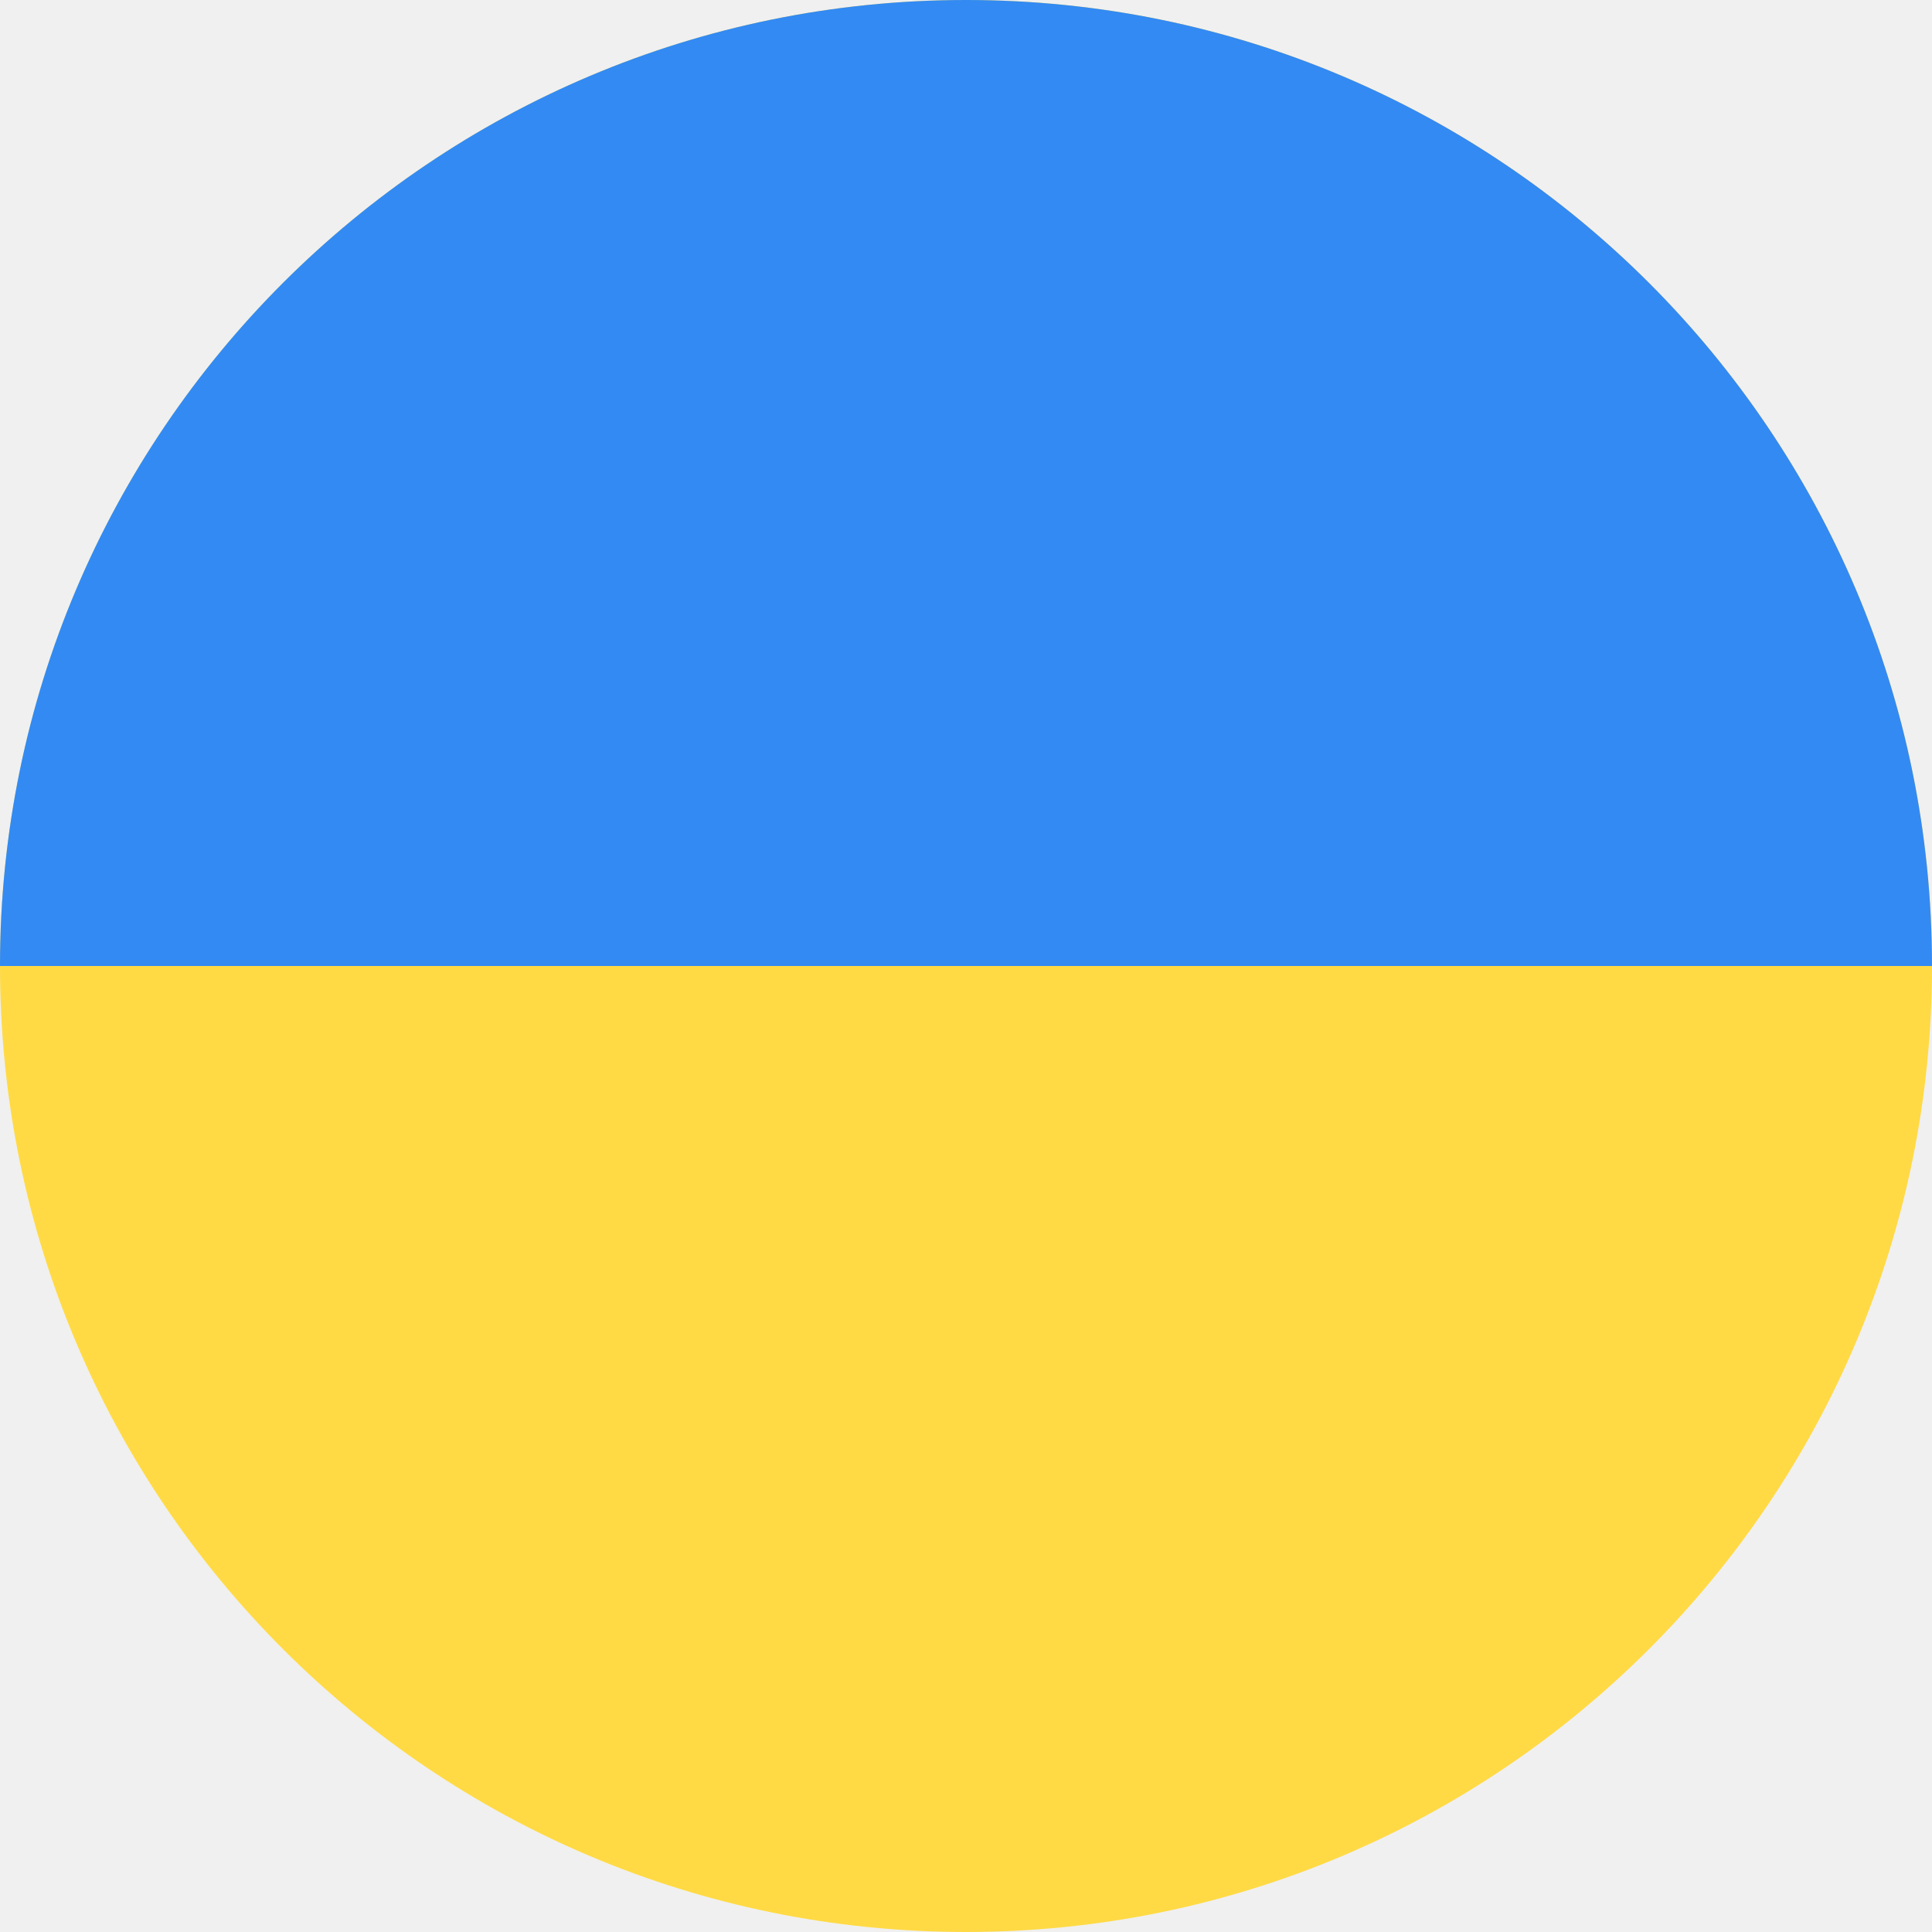
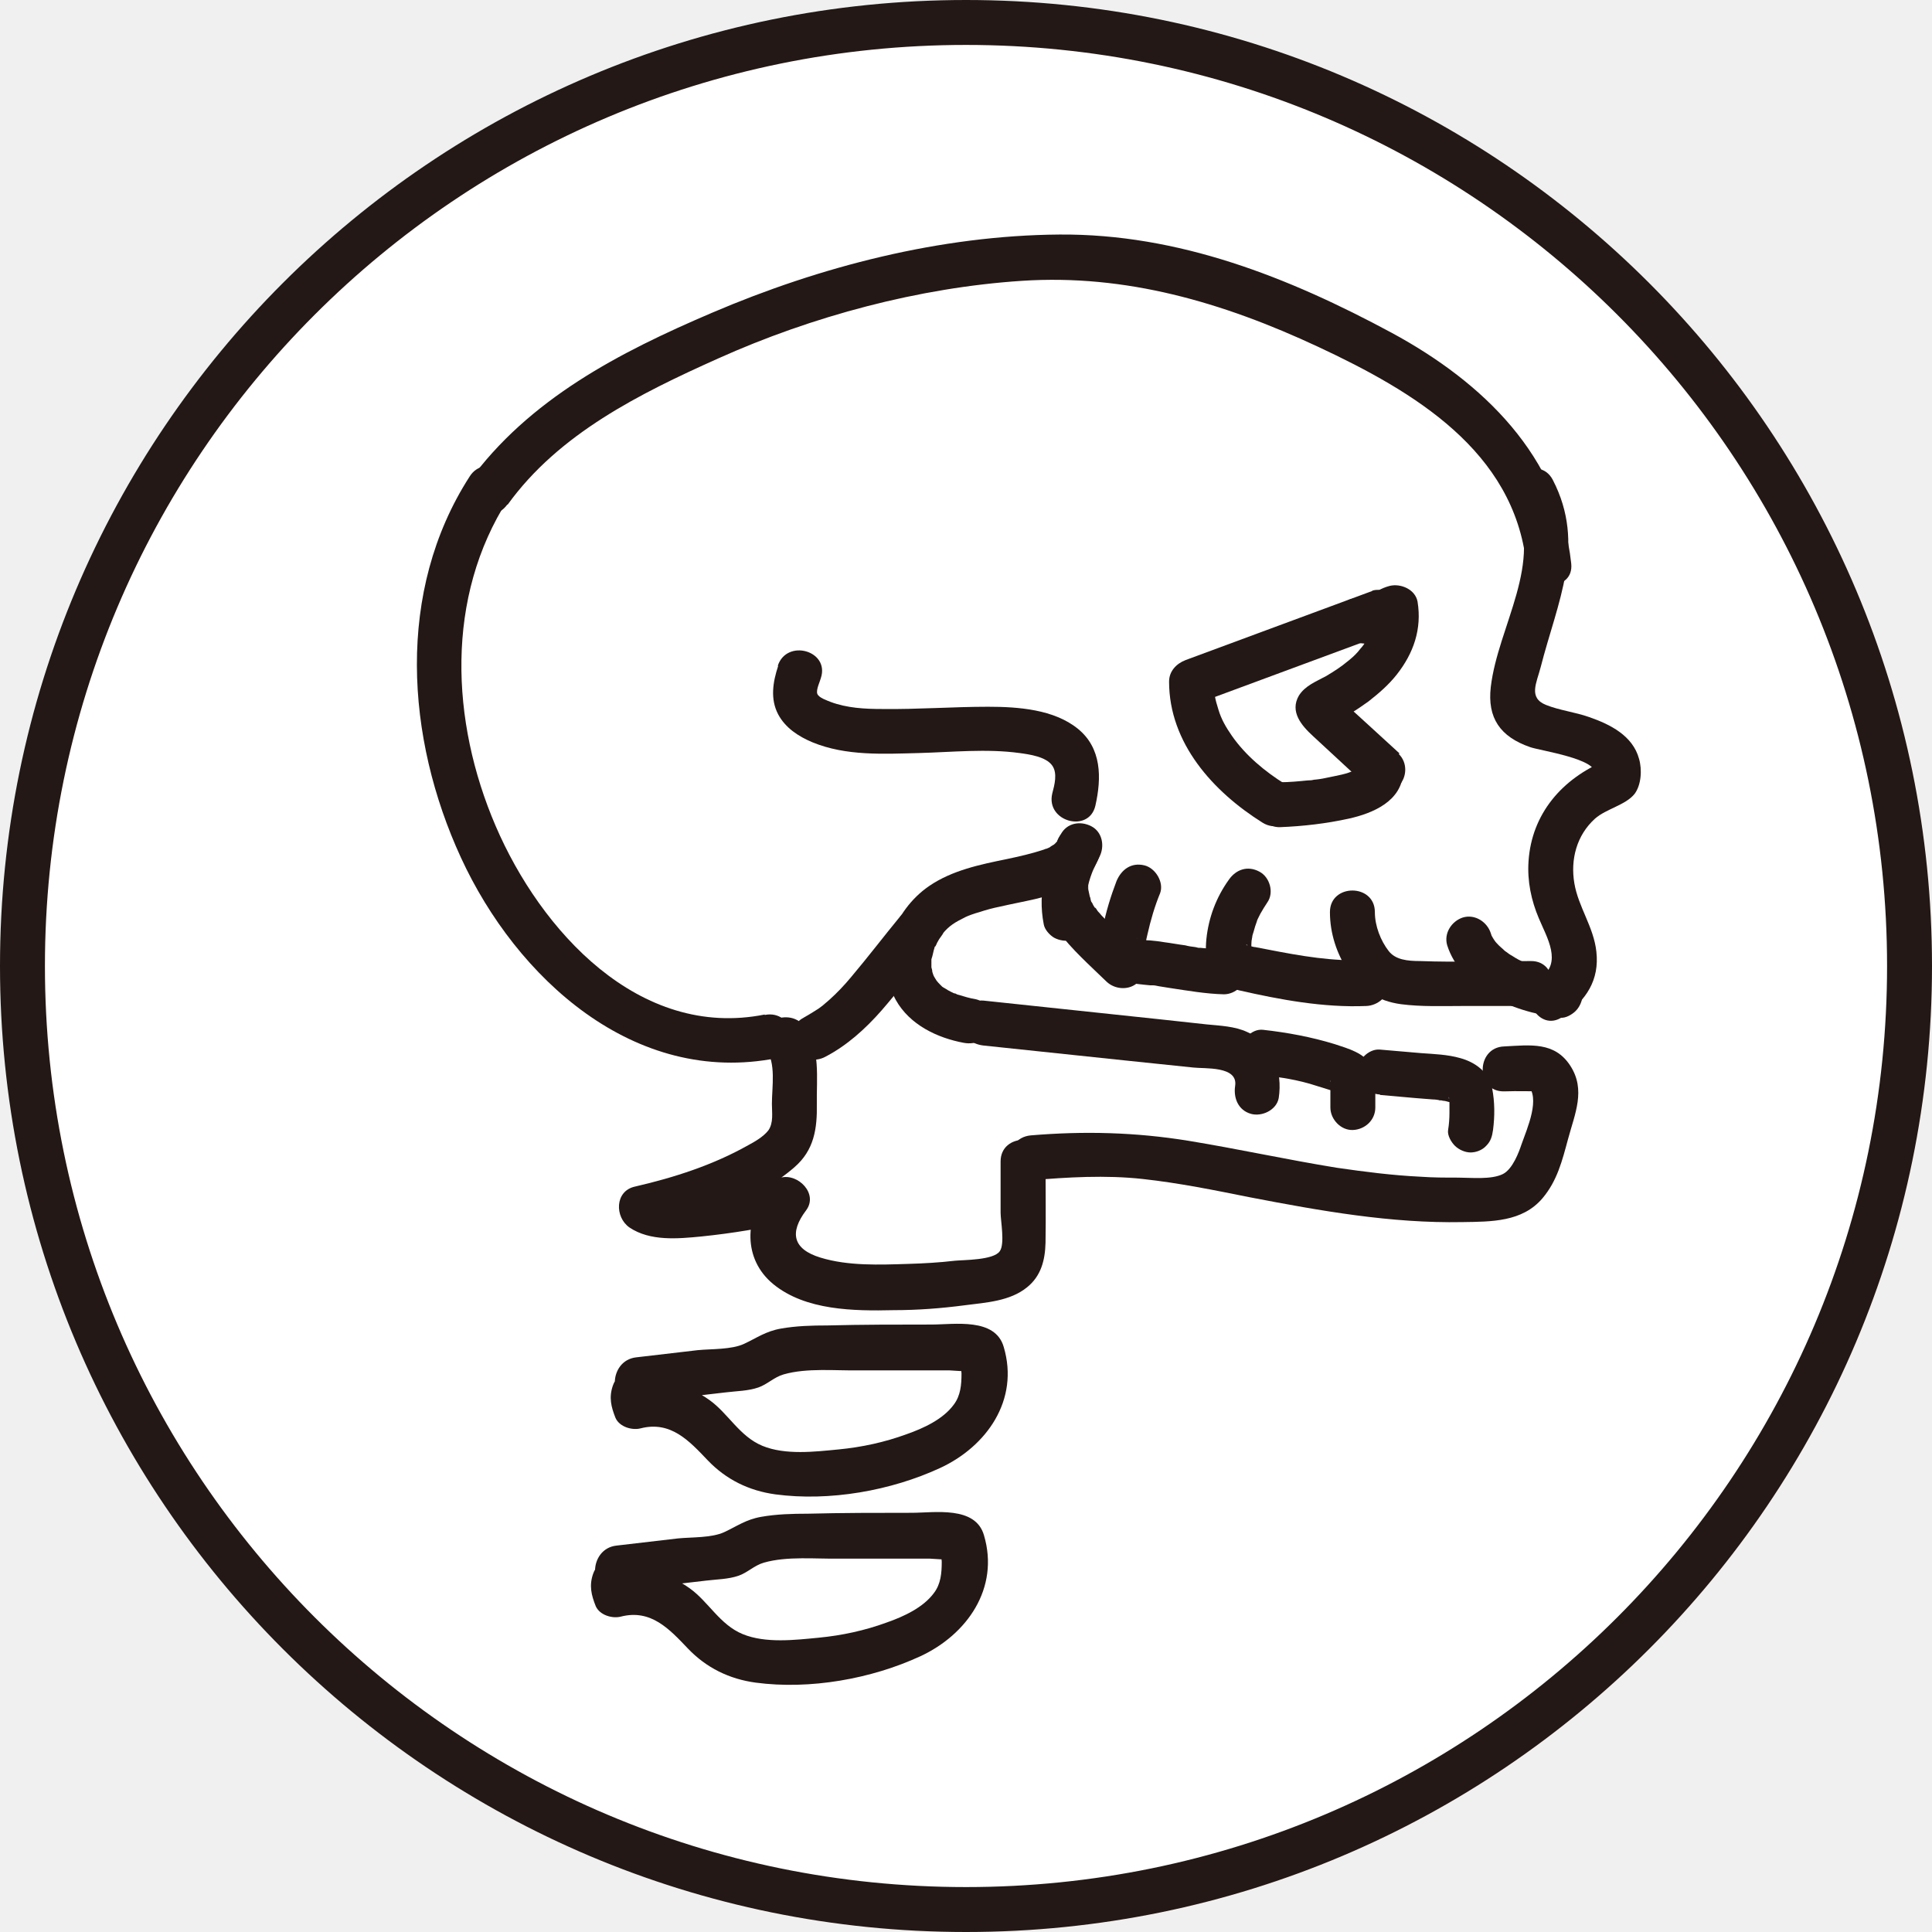
- <svg xmlns="http://www.w3.org/2000/svg" version="1.1" id="Layer_1" x="0px" y="0px" viewBox="0 0 512 512" style="enable-background:new 0 0 512 512;" xml:space="preserve">
-   <circle style="fill:#FFDA44;" cx="256" cy="256" r="256" />
-   <path style="fill:#338AF3;" d="M0,256C0,114.616,114.616,0,256,0s256,114.616,256,256" />
-   <g>
- </g>
-   <g>
- </g>
-   <g>
- </g>
-   <g>
- </g>
-   <g>
- </g>
-   <g>
- </g>
-   <g>
- </g>
-   <g>
- </g>
-   <g>
- </g>
-   <g>
- </g>
-   <g>
- </g>
-   <g>
- </g>
-   <g>
- </g>
-   <g>
- </g>
-   <g>
- </g>
+ <svg xmlns="http://www.w3.org/2000/svg" id="_레이어_1" data-name="레이어 1" viewBox="0 0 43 43">
+   <defs>
+     <style>
+       .cls-1 {
+         fill: #fff;
+         stroke: #231815;
+         stroke-miterlimit: 10;
+       }
+ 
+       .cls-2 {
+         fill: #231815;
+         stroke-width: 0px;
+       }
+     </style>
+   </defs>
+   <circle class="cls-1" cx="21.5" cy="21.5" r="21" />
+   <path class="cls-2" d="M33.68,11.17c.7,1.34-.34,2.76-.5,4.12-.08.69.21,1.11.88,1.34.23.08,1.5.26,1.44.6l.23-.3c-.96.4-1.64,1.18-1.71,2.24-.03.44.06.87.23,1.27.18.43.53.99.03,1.33-.53.36-.03,1.23.5.86s.82-.82.75-1.45c-.06-.55-.4-.99-.49-1.52s.05-1.07.46-1.44c.25-.22.68-.3.88-.55.15-.2.17-.54.1-.78-.14-.52-.65-.77-1.11-.93-.31-.11-.66-.15-.96-.27-.4-.16-.21-.49-.12-.84.37-1.45,1.02-2.72.27-4.17-.3-.57-1.16-.07-.86.5h0Z" />
+   <path class="cls-2" d="M24.18,20.31s0-.05-.01-.08l.02.13c-.02-.18-.02-.35,0-.53l-.02.13c.03-.24.1-.47.2-.69l-.05.12c.05-.11.1-.22.15-.32.12-.23.07-.55-.18-.68s-.55-.07-.68.18c-.16.29-.29.61-.36.93-.08.36-.09.71-.02,1.07.02.12.13.24.23.3.11.06.27.09.39.05s.24-.11.3-.23c.07-.13.07-.25.05-.39h0Z" />
+   <path class="cls-2" d="M23.52,18.74c-.03.09,0,0,0-.01-.01.01-.06.08.01,0-.02.02-.11.1-.07.07s-.08.04-.1.06c-.03.01-.06.03-.09.04.06-.03-.02,0-.04.01-.27.09-.54.15-.82.21-.59.12-1.22.25-1.73.6-.79.54-1.23,1.66-.74,2.54.31.55.92.84,1.51.95.27.05.54-.07.62-.35.07-.24-.08-.56-.35-.62-.13-.02-.26-.06-.39-.1-.02,0-.05-.02-.07-.03-.08-.03.06.03-.02,0-.05-.02-.1-.05-.14-.07-.04-.03-.09-.05-.13-.08-.06-.04.06.05,0,0-.01-.01-.03-.03-.04-.04-.03-.03-.06-.06-.09-.1-.04-.04.02.02.02.03-.02-.03-.03-.05-.05-.08-.03-.04-.05-.12-.02-.02-.01-.04-.03-.08-.04-.12,0-.03-.01-.07-.02-.1-.02-.06,0,.1,0,.03,0-.02,0-.05,0-.07,0-.04,0-.08,0-.12,0-.02,0-.05,0-.07,0,0-.02.1,0,.05.03-.08.04-.17.07-.26,0-.02.01-.03.02-.05.02-.07-.04.08,0,.02.02-.03.03-.07.05-.1.02-.04.04-.07.07-.11.01-.02.09-.12.04-.07.15-.18.27-.25.51-.37.06-.03.2-.08.31-.11.15-.05.3-.09.45-.12.26-.06.53-.11.79-.17.58-.14,1.25-.36,1.44-.99s-.78-.88-.96-.27h0Z" />
+   <path class="cls-2" d="M33.49,24.29c.28-.01.57,0,.85,0l-.35-.15c.31.29,0,.97-.13,1.34-.05.15-.19.54-.41.65-.26.13-.71.08-1,.08s-.55,0-.83-.02c-.63-.03-1.25-.11-1.87-.2-1.11-.18-2.2-.42-3.3-.6-1.17-.19-2.32-.22-3.51-.12-.64.06-.64,1.06,0,1,.82-.07,1.67-.12,2.49-.03s1.6.25,2.4.41c1.56.3,3.13.58,4.72.55.64-.01,1.33,0,1.78-.53.33-.39.44-.84.57-1.32.15-.56.4-1.09.05-1.63s-.89-.46-1.47-.43c-.64.02-.64,1.02,0,1h0Z" />
+   <path class="cls-2" d="M22.27,25.84v1.15c0,.18.1.7-.02.86-.14.2-.81.19-1,.21-.34.04-.69.06-1.03.07-.64.02-1.34.05-1.96-.14s-.69-.56-.32-1.05c.28-.37-.18-.83-.56-.73-.53.13-1.06.23-1.6.29-.36.04-.94.18-1.26-.04l-.12.91c1.1-.25,2.41-.63,3.28-1.39.44-.38.51-.86.5-1.41s.09-1.25-.28-1.73-1.26,0-.86.5c.24.31.14.85.14,1.23,0,.19.04.42-.08.59-.11.14-.3.25-.45.33-.78.44-1.65.72-2.52.92-.45.1-.45.68-.12.91.46.31,1.08.25,1.6.2.68-.07,1.36-.18,2.03-.34l-.56-.73c-.5.66-.55,1.57.13,2.13.72.59,1.8.6,2.68.58.53,0,1.06-.04,1.59-.11.47-.06,1-.09,1.38-.4.31-.25.4-.6.41-.99.01-.6,0-1.21,0-1.81,0-.64-1-.64-1,0h0Z" />
+   <path class="cls-2" d="M17.32,14.82c-.12.36-.18.74,0,1.08.16.3.45.49.76.62.75.31,1.59.26,2.38.24.73-.02,1.5-.1,2.23,0,.22.03.59.08.73.28.12.17.05.43,0,.62-.15.63.82.89.96.27s.14-1.28-.39-1.71-1.32-.49-2-.49c-.78,0-1.56.06-2.35.05-.39,0-.79-.02-1.16-.16-.07-.03-.26-.09-.29-.18s.06-.27.08-.35c.2-.61-.76-.88-.96-.27h0Z" />
+   <path class="cls-2" d="M20.04,20.39c-.37.45-.72.91-1.1,1.36-.15.18-.31.35-.49.51-.05.04-.09.08-.14.12s.07-.05,0,0c-.03.02-.05.04-.08.06-.12.08-.24.15-.36.22-.23.12-.32.46-.18.68.15.24.44.31.68.18.48-.25.89-.62,1.25-1.03.39-.45.75-.92,1.12-1.38.16-.2.21-.51,0-.71-.18-.17-.53-.22-.71,0h0Z" />
+   <path class="cls-2" d="M14.17,31.22l1.98-.23c.24-.03.5-.03.73-.11.2-.07.35-.23.56-.29.52-.15,1.16-.08,1.69-.09.67,0,1.33,0,2,0,.05,0,.44.04.46,0l-.1-.09c-.08-.12-.11-.13-.09-.03-.02.04,0,.15,0,.19,0,.25-.02.49-.17.69-.24.33-.68.53-1.05.66-.49.18-1,.29-1.52.34s-1.18.13-1.69-.08-.76-.72-1.18-1.02c-.51-.37-1.18-.48-1.79-.33l.56.23.04.05c.21-.61-.75-.87-.96-.27-.09.26-.04.47.06.72.09.2.37.28.56.23.67-.17,1.08.28,1.49.71s.92.68,1.51.76c1.2.16,2.57-.08,3.67-.59,1.03-.48,1.76-1.51,1.41-2.69-.19-.66-1.1-.5-1.61-.5-.77,0-1.54,0-2.31.02-.35,0-.7.01-1.04.07s-.54.21-.82.34-.72.11-1.03.14l-1.37.16c-.63.07-.64,1.08,0,1h0Z" />
+   <path class="cls-2" d="M30.55,13.15l-4.16,1.54c-.21.08-.37.25-.37.48,0,1.37.98,2.45,2.08,3.14.55.34,1.05-.52.5-.86-.45-.28-.88-.64-1.18-1.07-.14-.2-.24-.38-.3-.58-.08-.25-.1-.37-.11-.62l-.37.48,4.16-1.54c.25-.09.43-.34.35-.62-.07-.24-.36-.44-.62-.35h0Z" />
+   <path class="cls-2" d="M28.49,18.41c.51-.02,1.03-.08,1.53-.19.54-.12,1.18-.39,1.21-1.03.01-.26-.24-.51-.5-.5-.28.01-.49.22-.5.5.02-.09.02-.1,0-.05.03-.07.04-.09.01-.04.09-.14.02,0-.01,0,.05-.04.06-.04.01-.01-.02.01-.04.03-.07.04-.02.01-.04.02-.07.03l.05-.02c-.17.09-.39.12-.57.16-.09.02-.19.04-.29.05-.05,0-.1.02-.14.02.12-.01-.03,0-.05,0-.2.02-.41.04-.61.04-.26,0-.51.22-.5.5s.22.51.5.5h0Z" />
+   <path class="cls-2" d="M31.15,16.77l-.71-.65-.34-.31c-.09-.08-.26-.2-.31-.28l.07.25v-.05c-.02.08-.05.17-.07.25-.1.09-.12.12-.04.07.04-.02.07-.04.11-.06.07-.04.14-.08.21-.12.14-.08.26-.17.39-.26.23-.18.45-.37.63-.6.37-.47.56-1.01.46-1.62-.05-.27-.37-.41-.62-.35-.19.05-.33.14-.49.26-.05.04-.05.04-.01,0-.05.03-.05.03,0,.01-.03.01-.07.02-.1.03.05-.02.1-.01.15.03-.25-.11-.54-.07-.68.18-.13.21-.07.57.18.68s.51.13.77.03c.13-.05.23-.12.34-.2.12-.09-.08.05.05-.03.07-.05-.03,0,.07-.03l-.62-.35c-.02-.11,0,.02,0,.04,0,.04,0,.09,0,.13,0,.1.01-.04,0,.02-.01.04-.02.09-.03.13-.01.04-.02.07-.04.11.04-.1-.02.04-.03.05-.04.08-.09.15-.14.22-.02.03-.02.03,0,0l-.03.04s-.07.08-.1.12c-.07.08-.15.15-.24.22-.13.11-.3.22-.47.32-.22.12-.46.21-.6.43-.21.36.06.67.31.9l1.2,1.11c.2.18.51.2.71,0,.19-.19.2-.52,0-.71h0Z" />
+   <path class="cls-2" d="M34.72,21.63c.13.02.04,0,.01,0s-.06,0-.09-.01c-.06-.01-.11-.02-.17-.03-.11-.03-.23-.06-.34-.09-.05-.02-.1-.04-.15-.05-.07-.03-.02-.01.02,0-.02-.01-.05-.02-.07-.03-.1-.04-.19-.09-.28-.15-.04-.02-.08-.05-.12-.08-.02-.01-.04-.03-.06-.04-.07-.05,0,0,.03.02-.06-.06-.13-.11-.19-.18-.03-.03-.05-.06-.08-.09.11.12.02.02,0-.02-.02-.03-.04-.07-.05-.1-.04-.08.02.05.02.05,0,0-.02-.06-.02-.06-.08-.25-.35-.43-.62-.35-.25.08-.43.35-.35.62.15.47.51.83.92,1.09.48.3,1.03.45,1.59.52.12.02.27-.07.35-.15.09-.09.15-.23.15-.35s-.05-.26-.15-.35c-.1-.1-.21-.13-.35-.15h0Z" />
+   <path class="cls-2" d="M34.06,21.39c-.82,0-1.64.03-2.45,0-.29,0-.55-.03-.7-.22-.18-.23-.31-.56-.31-.87,0-.64-1-.64-1,0,0,.47.15.93.41,1.32.29.42.66.66,1.17.73.46.06.93.04,1.39.04h1.5c.64,0,.64-1.01,0-1h0Z" />
+   <path class="cls-2" d="M30.44,21.37c-.79.03-1.47-.09-2.24-.24-.09-.02-.17-.03-.26-.05-.04,0-.09-.02-.13-.03-.03,0-.05-.01-.08-.02h.03c.02.06.07.13.09.18.03.05,0-.03,0-.06,0-.08,0-.17.01-.25,0,.07,0-.01.01-.04,0-.04.02-.08.03-.12.02-.08.05-.17.08-.25-.02.05,0-.01.01-.03.02-.04.04-.08.06-.12.05-.09.1-.17.16-.26.15-.22.05-.56-.18-.68-.26-.14-.52-.05-.68.18-.28.39-.45.84-.5,1.32-.02.22-.02.44.06.65.12.28.38.42.66.49.92.21,1.89.39,2.84.35.26-.01.51-.22.5-.5-.01-.26-.22-.51-.5-.5h0Z" />
+   <path class="cls-2" d="M27.23,21.13c-.16,0-.32-.02-.47-.03-.01,0-.16-.02-.04,0-.04,0-.07-.01-.11-.02-.08-.01-.16-.02-.23-.04-.16-.02-.31-.05-.47-.07-.11-.02-.22-.03-.32-.04-.03,0-.07,0-.1-.01-.02,0-.04,0-.06,0-.04,0-.03,0,.04,0-.01,0-.17-.03-.17-.04.07.03.08.04.03.01l.05.04c.06.05.09.11.09.18,0,.05,0,.05,0,.01,0-.09-.02.11,0,.03,0-.03.01-.07.02-.11.01-.08.03-.17.05-.25.07-.31.16-.62.28-.91.09-.24-.1-.56-.35-.62-.29-.07-.51.09-.62.35-.13.34-.24.7-.31,1.06-.04.21-.09.43-.04.64.06.27.28.45.54.53.18.06.37.07.56.09.02,0,.04,0,.06,0-.06,0-.06,0,0,0,.04,0,.08.01.13.02.08.01.17.03.25.04.4.06.8.13,1.2.14.26,0,.51-.23.5-.5s-.22-.49-.5-.5h0Z" />
+   <path class="cls-2" d="M25.3,21.16l-.48-.48c-.08-.08-.16-.16-.24-.24-.04-.04-.08-.08-.11-.12-.02-.02-.04-.04-.05-.06-.01-.01-.06-.1-.04-.04.03.06,0-.01-.02-.03-.01-.02-.03-.04-.04-.07s-.03-.04-.04-.07c0-.01-.04-.09-.01-.02s0-.01,0-.03c0-.02-.02-.05-.02-.07-.01-.05-.02-.09-.03-.14,0-.01-.02-.1,0-.02s0,0,0-.02c0-.05,0-.09,0-.14,0-.1,0-.2.02-.3.03-.26-.25-.51-.5-.5-.29.01-.47.22-.5.5-.05.48.02,1.01.31,1.41s.71.77,1.08,1.13c.19.18.52.2.71,0s.2-.51,0-.71h0Z" />
+   <path class="cls-2" d="M21.89,23.27l3.13.33,1.54.16c.25.03,1-.04.93.41-.04.27.07.54.35.62.24.07.57-.08.62-.35.09-.59-.12-1.21-.7-1.47-.28-.13-.6-.14-.9-.17l-1.01-.11-3.96-.42c-.27-.03-.5.25-.5.5,0,.29.23.47.5.5h0Z" />
+   <path class="cls-2" d="M28.12,23.93c.06,0,.11.01.17.02.07,0-.09-.01-.02,0,.03,0,.06,0,.09.01.1.02.21.03.31.05.22.04.43.09.64.16.1.03.19.06.29.09.05.02.1.04.15.05.06.02-.08-.04-.03-.01.07.04,0,0-.02-.03,0,0-.12-.21-.09-.22,0,0,0,.08,0,.09,0,.05,0,.1,0,.15,0,.12,0,.24,0,.36,0,.26.23.51.5.5s.5-.22.5-.5c0-.13,0-.27,0-.4,0-.18.01-.38-.09-.54-.17-.28-.51-.37-.81-.47-.52-.16-1.06-.26-1.6-.32-.26-.03-.51.25-.5.5.01.3.22.47.5.5h0Z" />
+   <path class="cls-2" d="M30.72,24.37l.79.07c.13.01.26.02.38.03.06,0,.11.01.17.02.09,0-.08-.01-.02,0,.03,0,.05,0,.08.01.05,0,.09.02.14.03.02,0,.05.03.07.02l-.07-.03s.02.01.04.02c0,0,.02,0,.02.01.03.02.02,0-.05-.04.05.05-.04-.08-.01-.03.02.05-.03-.12-.01-.03,0,.02,0,.04.01.05-.04-.14,0-.07,0-.02,0,.03,0,.06,0,.1,0,.06,0,.13,0,.19,0,.13-.01.26-.03.38-.02.12.07.27.15.35.09.09.23.15.35.15s.26-.05.35-.15c.1-.1.13-.21.15-.35.04-.31.04-.62-.02-.93-.07-.36-.38-.58-.71-.67-.28-.08-.58-.09-.86-.11l-.93-.08c-.26-.02-.51.25-.5.5.01.29.22.48.5.5h0Z" />
+   <path class="cls-2" d="M13.73,35.41l1.98-.23c.24-.03.5-.03.73-.11.2-.07.35-.23.56-.29.52-.15,1.16-.08,1.69-.09.67,0,1.33,0,2,0,.05,0,.44.04.46,0l-.1-.09c-.08-.12-.11-.13-.09-.03-.02.04,0,.15,0,.19,0,.25-.02.49-.17.69-.24.33-.68.53-1.05.66-.49.18-1,.29-1.52.34s-1.18.13-1.69-.08-.76-.72-1.18-1.02c-.51-.37-1.18-.48-1.79-.33l.56.23.04.05c.21-.61-.75-.87-.96-.27-.09.26-.04.47.06.72.09.2.37.28.56.23.67-.17,1.08.28,1.49.71s.92.68,1.51.76c1.2.16,2.57-.08,3.67-.59,1.03-.48,1.76-1.51,1.41-2.69-.19-.66-1.1-.5-1.61-.5-.77,0-1.54,0-2.31.02-.35,0-.7.01-1.04.07s-.54.21-.82.34-.72.11-1.03.14l-1.37.16c-.63.07-.64,1.08,0,1h0Z" />
+   <path class="cls-2" d="M11.3,11.23c1.14-1.58,2.94-2.47,4.68-3.25,2.09-.94,4.47-1.58,6.77-1.73s4.45.47,6.59,1.47,4.35,2.32,4.63,4.82c.07.63,1.07.64,1,0-.26-2.39-1.96-4.03-3.99-5.13-2.3-1.24-4.75-2.21-7.4-2.19s-5.32.71-7.73,1.74c-2.06.88-4.08,1.92-5.42,3.77-.38.52.49,1.02.86.5h0Z" />
+   <path class="cls-2" d="M17.02,22.58c-2.8.56-4.99-1.87-5.99-4.2s-1.12-5.09.28-7.27c.35-.54-.52-1.05-.86-.5-1.64,2.55-1.42,5.81-.19,8.48s3.85,5.09,7.03,4.46c.63-.13.36-1.09-.27-.96h0Z" />
</svg>
